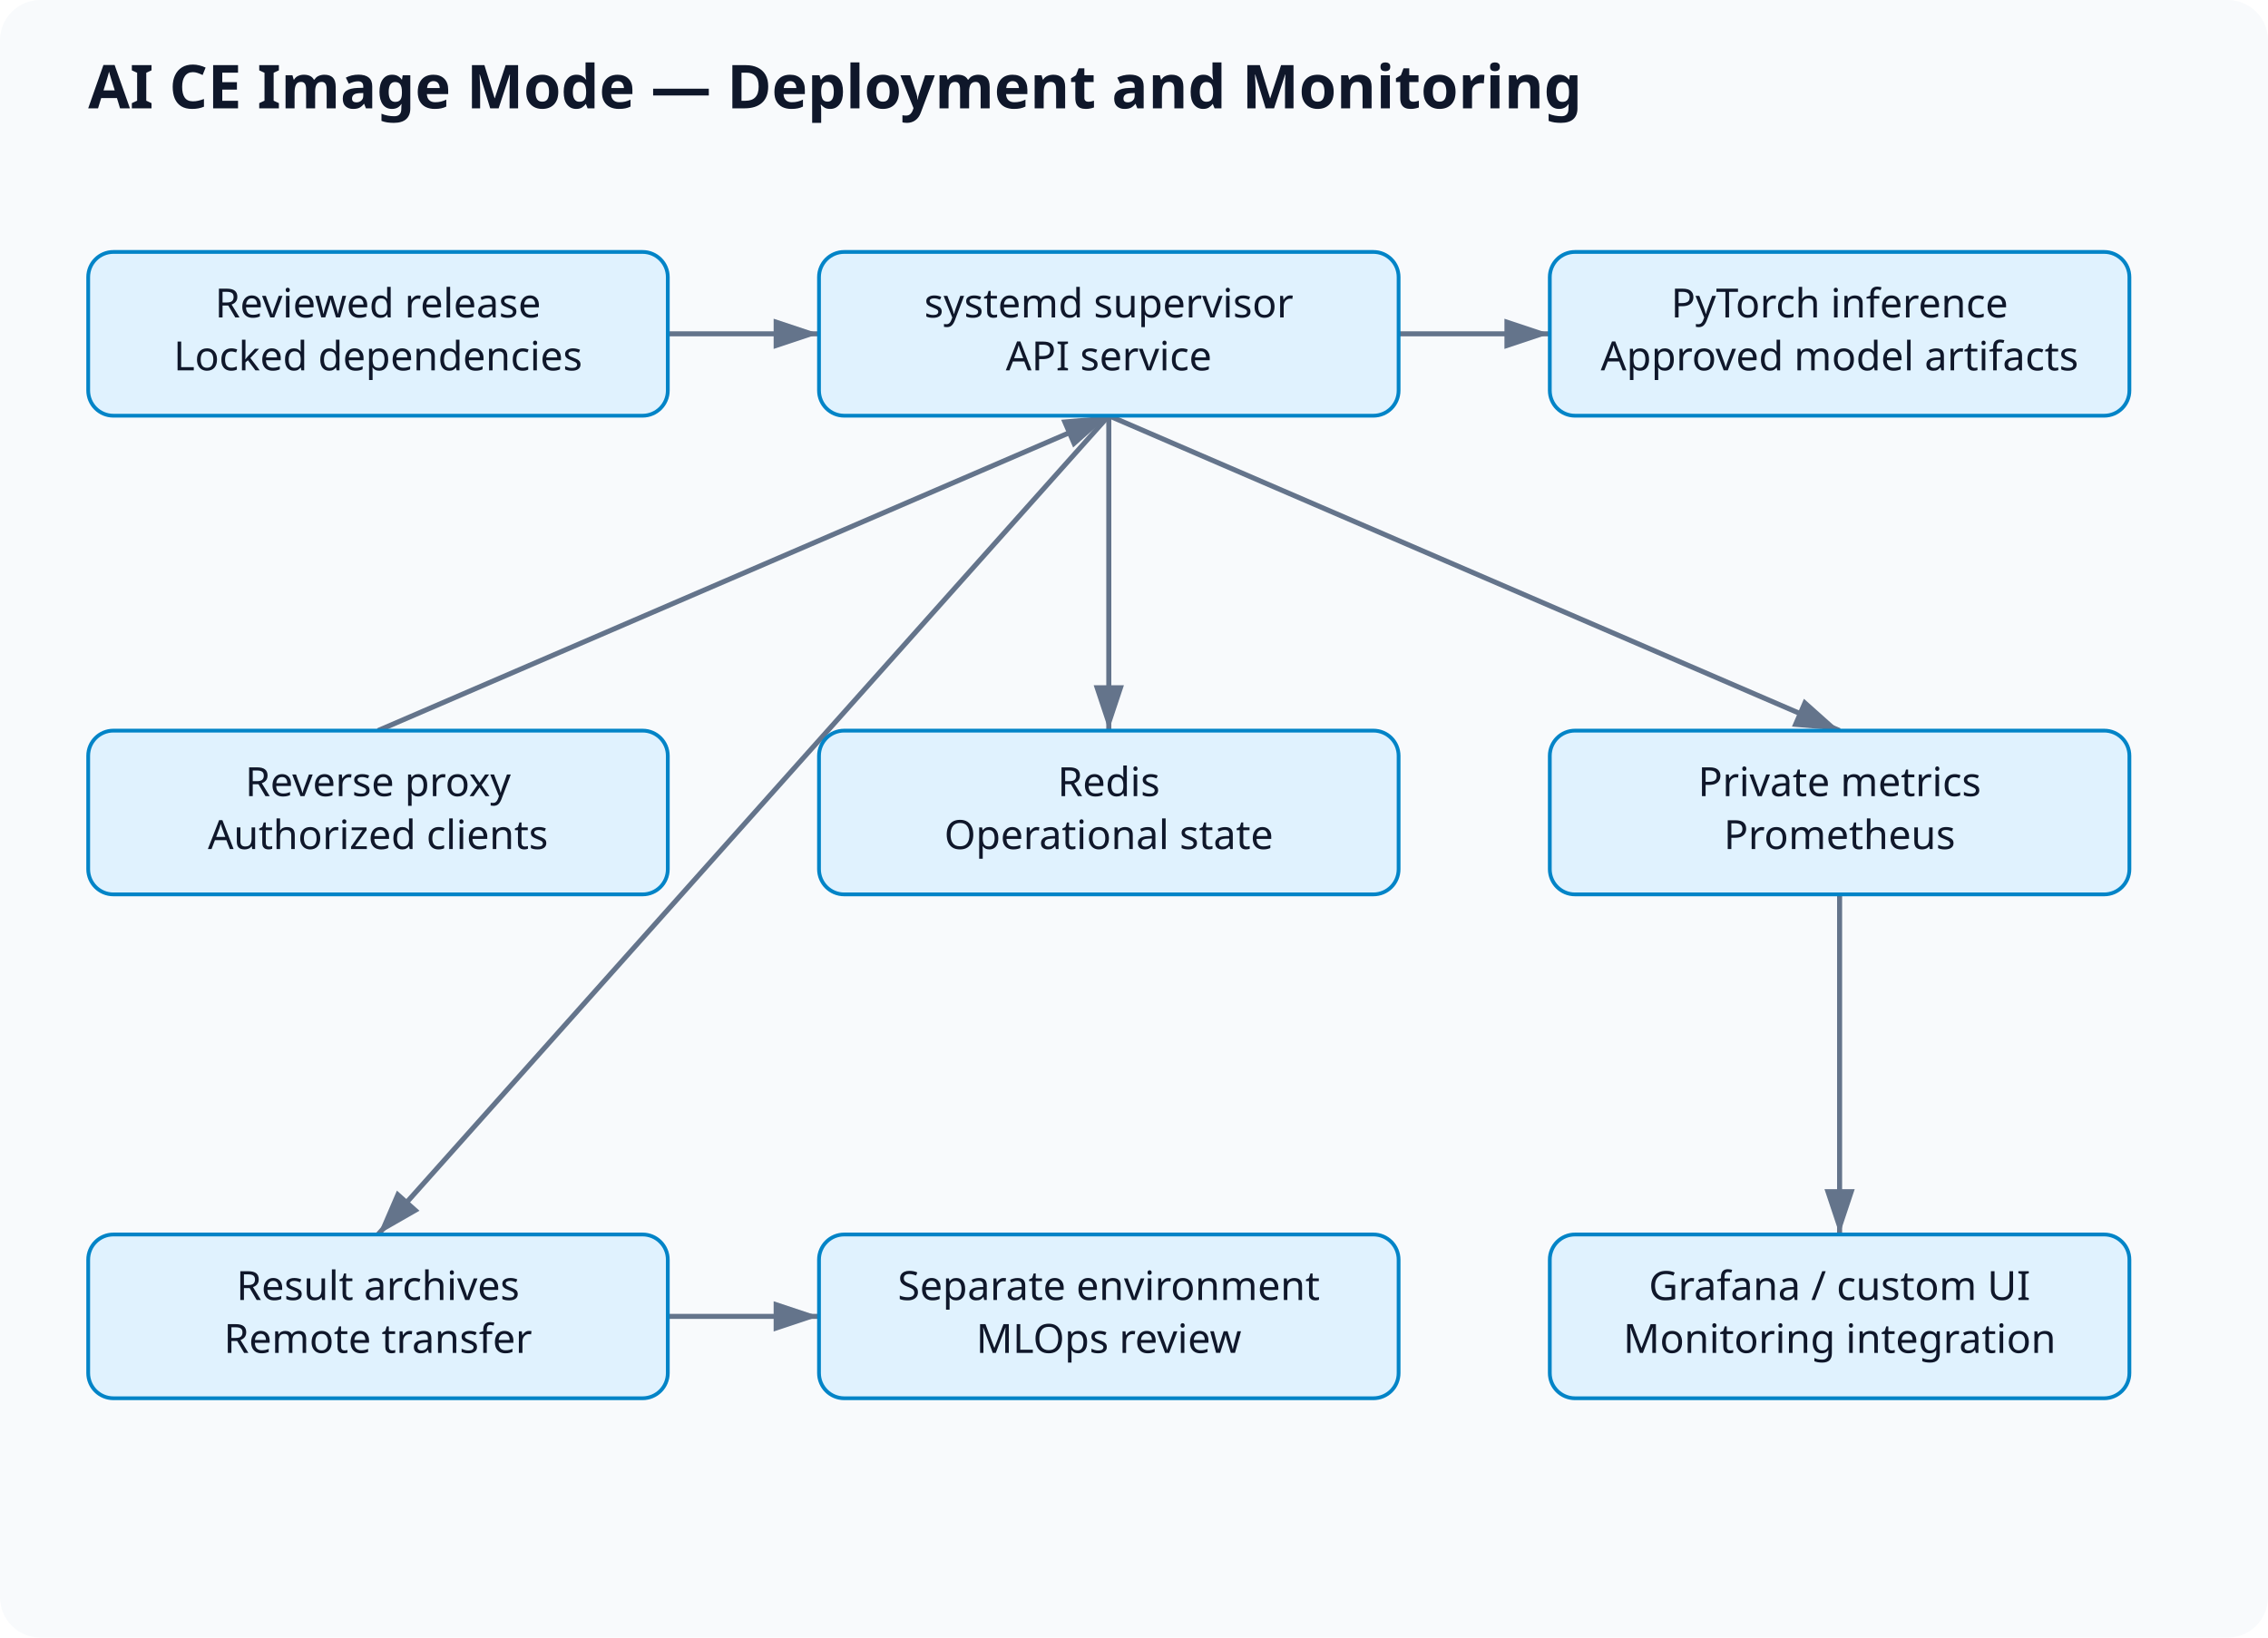
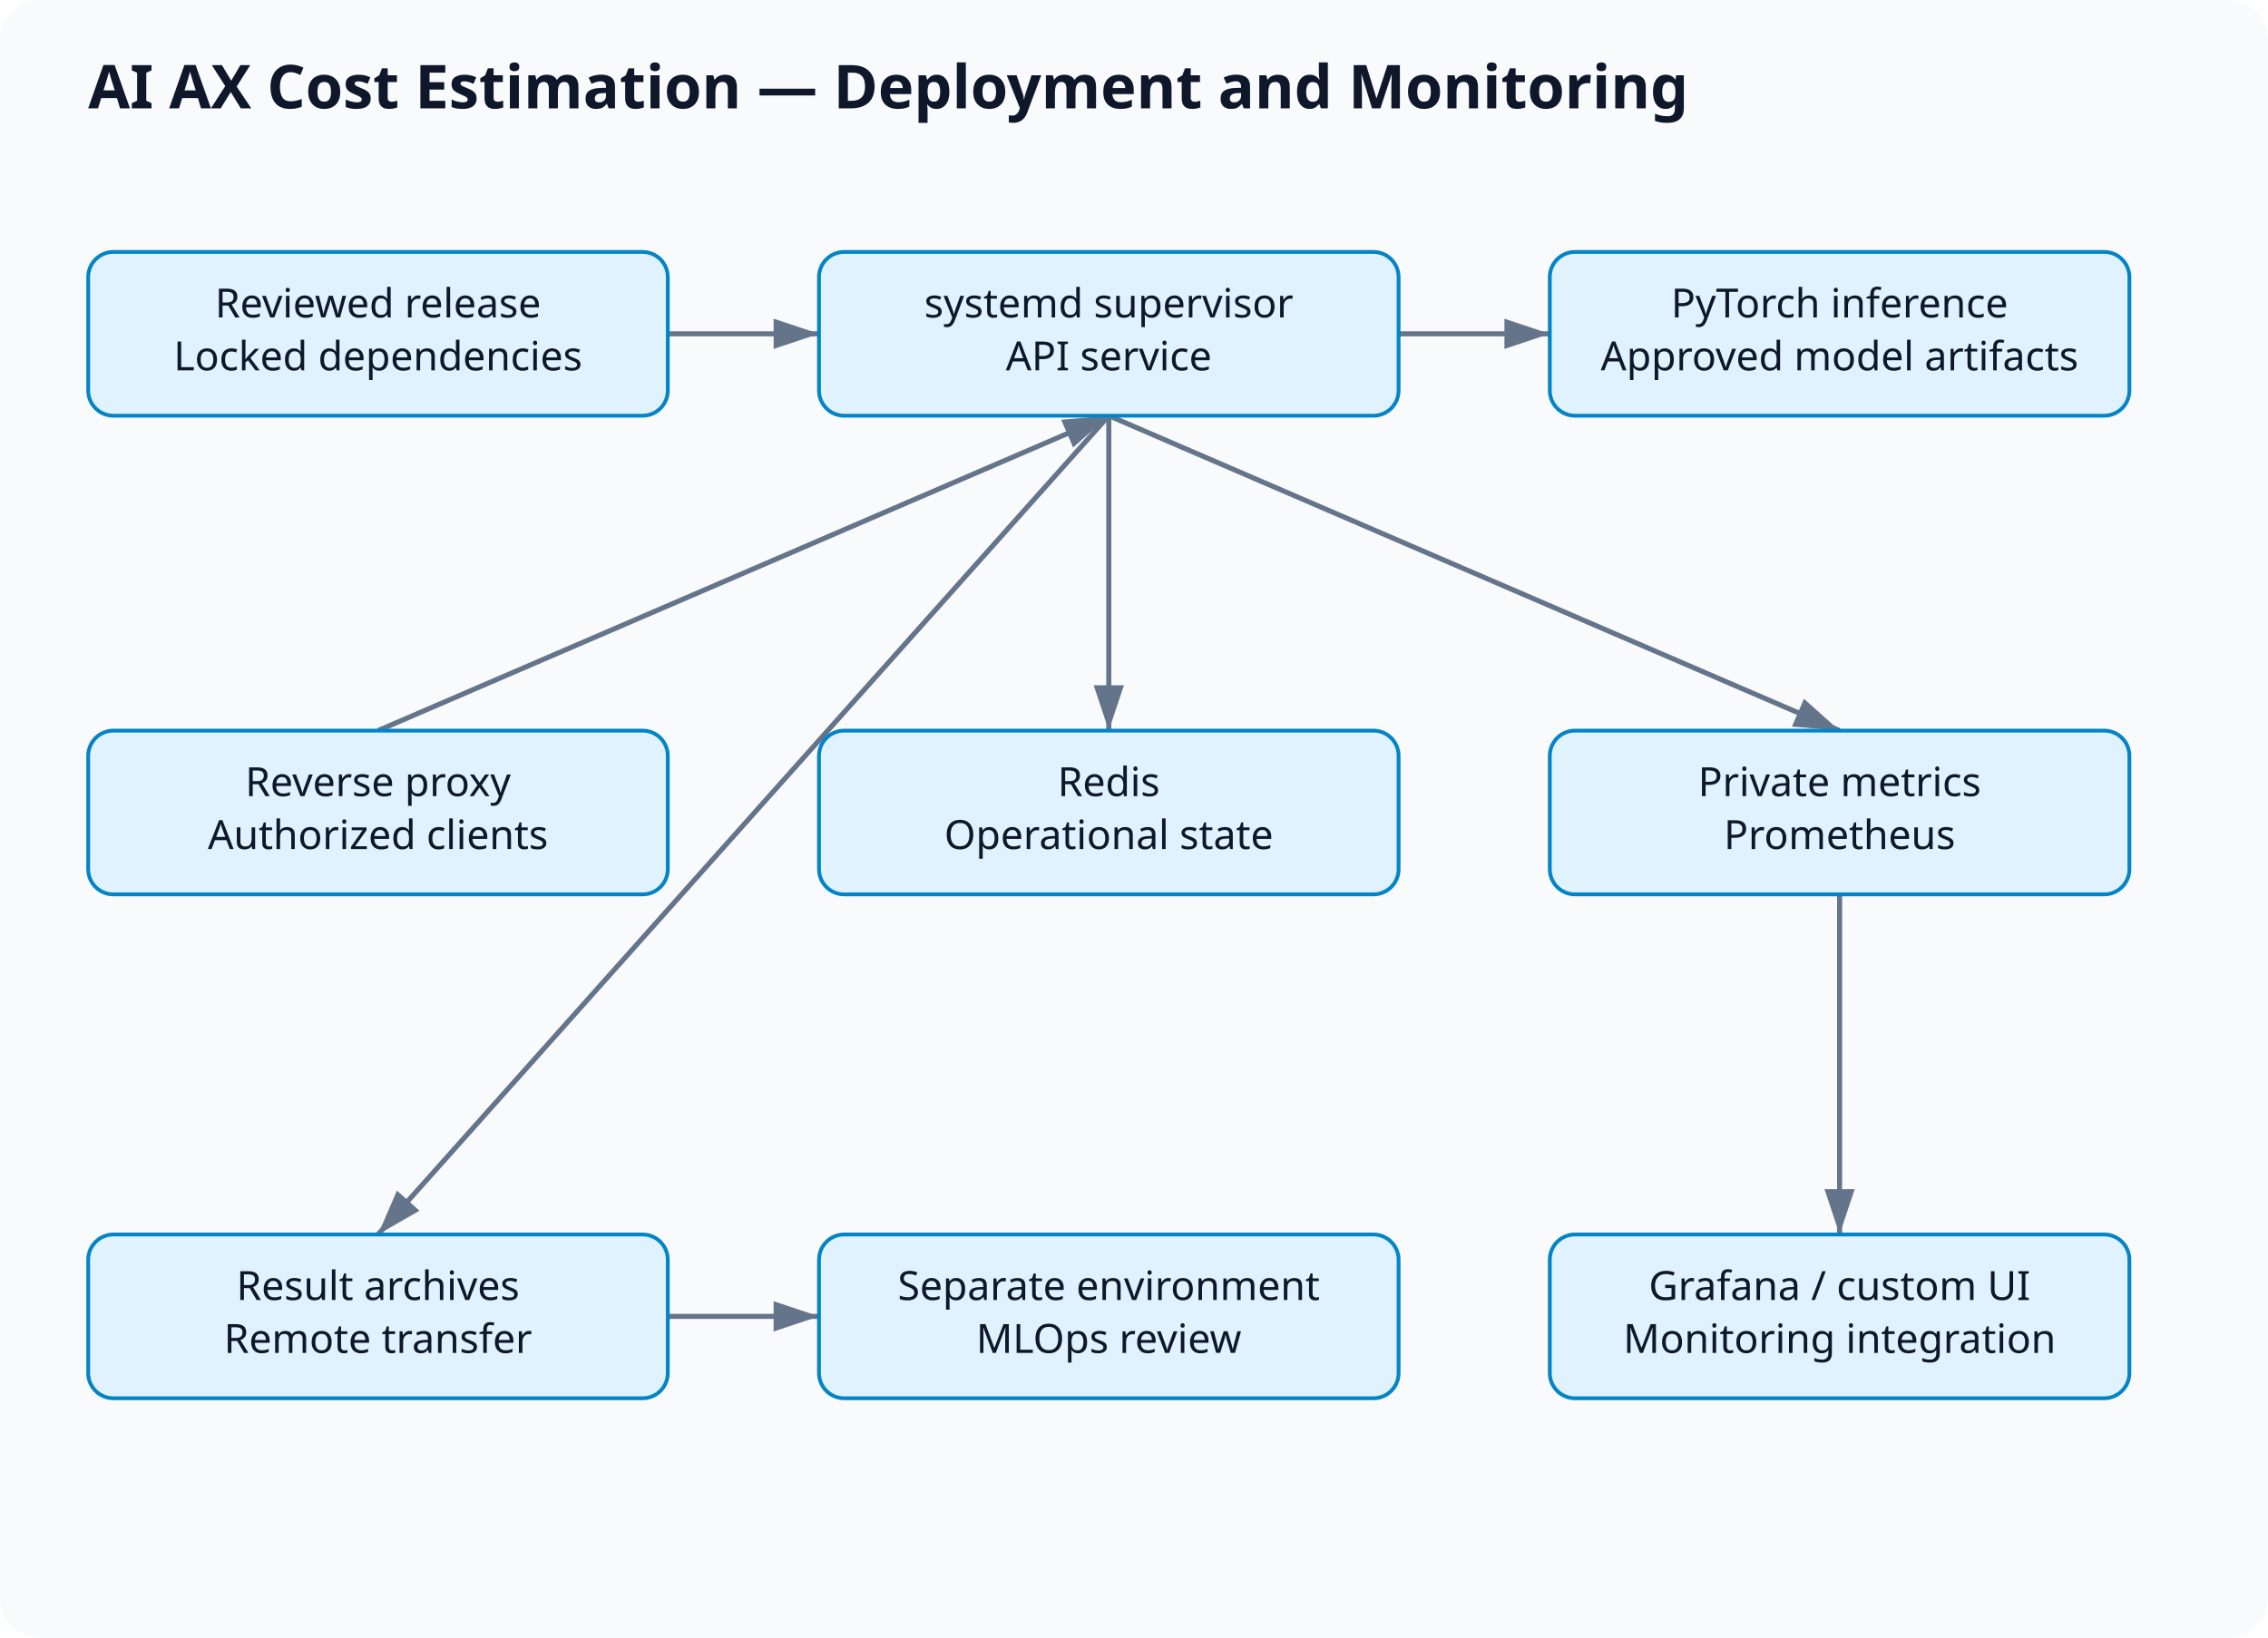
- <svg xmlns="http://www.w3.org/2000/svg" width="900" height="650" viewBox="0 0 900 650" role="img" aria-label="AI CE Image Mode — Deployment and Monitoring">
+ <svg xmlns="http://www.w3.org/2000/svg" width="900" height="650" viewBox="0 0 900 650" role="img" aria-label="AI AX Cost Estimation — Deployment and Monitoring">
  <defs>
    <marker id="arrow" markerWidth="10" markerHeight="10" refX="9" refY="3" orient="auto">
      <path d="M0,0 L0,6 L9,3 z" fill="#64748b" />
    </marker>
  </defs>
  <rect width="900" height="650" rx="16" fill="#f8fafc" />
-   <text x="35" y="43" font-family="sans-serif" font-size="24" font-weight="700" fill="#0f172a">AI CE Image Mode — Deployment and Monitoring</text>
+   <text x="35" y="43" font-family="sans-serif" font-size="24" font-weight="700" fill="#0f172a">AI AX Cost Estimation — Deployment and Monitoring</text>
  <path d="M 265 132.5 L 325 132.5" stroke="#64748b" stroke-width="2" fill="none" marker-end="url(#arrow)" />
  <path d="M 555 132.5 L 615 132.5" stroke="#64748b" stroke-width="2" fill="none" marker-end="url(#arrow)" />
  <path d="M 150.0 290 L 440.0 165" stroke="#64748b" stroke-width="2" fill="none" marker-end="url(#arrow)" />
  <path d="M 440.0 165 L 440.0 290" stroke="#64748b" stroke-width="2" fill="none" marker-end="url(#arrow)" />
  <path d="M 440.0 165 L 730.0 290" stroke="#64748b" stroke-width="2" fill="none" marker-end="url(#arrow)" />
  <path d="M 440.0 165 L 150.0 490" stroke="#64748b" stroke-width="2" fill="none" marker-end="url(#arrow)" />
  <path d="M 265 522.5 L 325 522.5" stroke="#64748b" stroke-width="2" fill="none" marker-end="url(#arrow)" />
  <path d="M 730.0 355 L 730.0 490" stroke="#64748b" stroke-width="2" fill="none" marker-end="url(#arrow)" />
  <rect x="35" y="100" width="230" height="65" rx="10" fill="#e0f2fe" stroke="#0284c7" stroke-width="1.5" />
  <text x="150.0" y="126" text-anchor="middle" font-family="sans-serif" font-size="16" fill="#0f172a">Reviewed release</text>
  <text x="150.0" y="147" text-anchor="middle" font-family="sans-serif" font-size="16" fill="#0f172a">Locked dependencies</text>
  <rect x="325" y="100" width="230" height="65" rx="10" fill="#e0f2fe" stroke="#0284c7" stroke-width="1.5" />
  <text x="440.0" y="126" text-anchor="middle" font-family="sans-serif" font-size="16" fill="#0f172a">systemd supervisor</text>
  <text x="440.0" y="147" text-anchor="middle" font-family="sans-serif" font-size="16" fill="#0f172a">API service</text>
  <rect x="615" y="100" width="230" height="65" rx="10" fill="#e0f2fe" stroke="#0284c7" stroke-width="1.5" />
  <text x="730.0" y="126" text-anchor="middle" font-family="sans-serif" font-size="16" fill="#0f172a">PyTorch inference</text>
  <text x="730.0" y="147" text-anchor="middle" font-family="sans-serif" font-size="16" fill="#0f172a">Approved model artifacts</text>
  <rect x="35" y="290" width="230" height="65" rx="10" fill="#e0f2fe" stroke="#0284c7" stroke-width="1.5" />
  <text x="150.0" y="316" text-anchor="middle" font-family="sans-serif" font-size="16" fill="#0f172a">Reverse proxy</text>
  <text x="150.0" y="337" text-anchor="middle" font-family="sans-serif" font-size="16" fill="#0f172a">Authorized clients</text>
  <rect x="325" y="290" width="230" height="65" rx="10" fill="#e0f2fe" stroke="#0284c7" stroke-width="1.5" />
  <text x="440.0" y="316" text-anchor="middle" font-family="sans-serif" font-size="16" fill="#0f172a">Redis</text>
  <text x="440.0" y="337" text-anchor="middle" font-family="sans-serif" font-size="16" fill="#0f172a">Operational state</text>
  <rect x="615" y="290" width="230" height="65" rx="10" fill="#e0f2fe" stroke="#0284c7" stroke-width="1.5" />
  <text x="730.0" y="316" text-anchor="middle" font-family="sans-serif" font-size="16" fill="#0f172a">Private metrics</text>
  <text x="730.0" y="337" text-anchor="middle" font-family="sans-serif" font-size="16" fill="#0f172a">Prometheus</text>
  <rect x="35" y="490" width="230" height="65" rx="10" fill="#e0f2fe" stroke="#0284c7" stroke-width="1.5" />
  <text x="150.0" y="516" text-anchor="middle" font-family="sans-serif" font-size="16" fill="#0f172a">Result archives</text>
  <text x="150.0" y="537" text-anchor="middle" font-family="sans-serif" font-size="16" fill="#0f172a">Remote transfer</text>
  <rect x="325" y="490" width="230" height="65" rx="10" fill="#e0f2fe" stroke="#0284c7" stroke-width="1.5" />
  <text x="440.0" y="516" text-anchor="middle" font-family="sans-serif" font-size="16" fill="#0f172a">Separate environment</text>
  <text x="440.0" y="537" text-anchor="middle" font-family="sans-serif" font-size="16" fill="#0f172a">MLOps review</text>
  <rect x="615" y="490" width="230" height="65" rx="10" fill="#e0f2fe" stroke="#0284c7" stroke-width="1.5" />
  <text x="730.0" y="516" text-anchor="middle" font-family="sans-serif" font-size="16" fill="#0f172a">Grafana / custom UI</text>
  <text x="730.0" y="537" text-anchor="middle" font-family="sans-serif" font-size="16" fill="#0f172a">Monitoring integration</text>
</svg>
